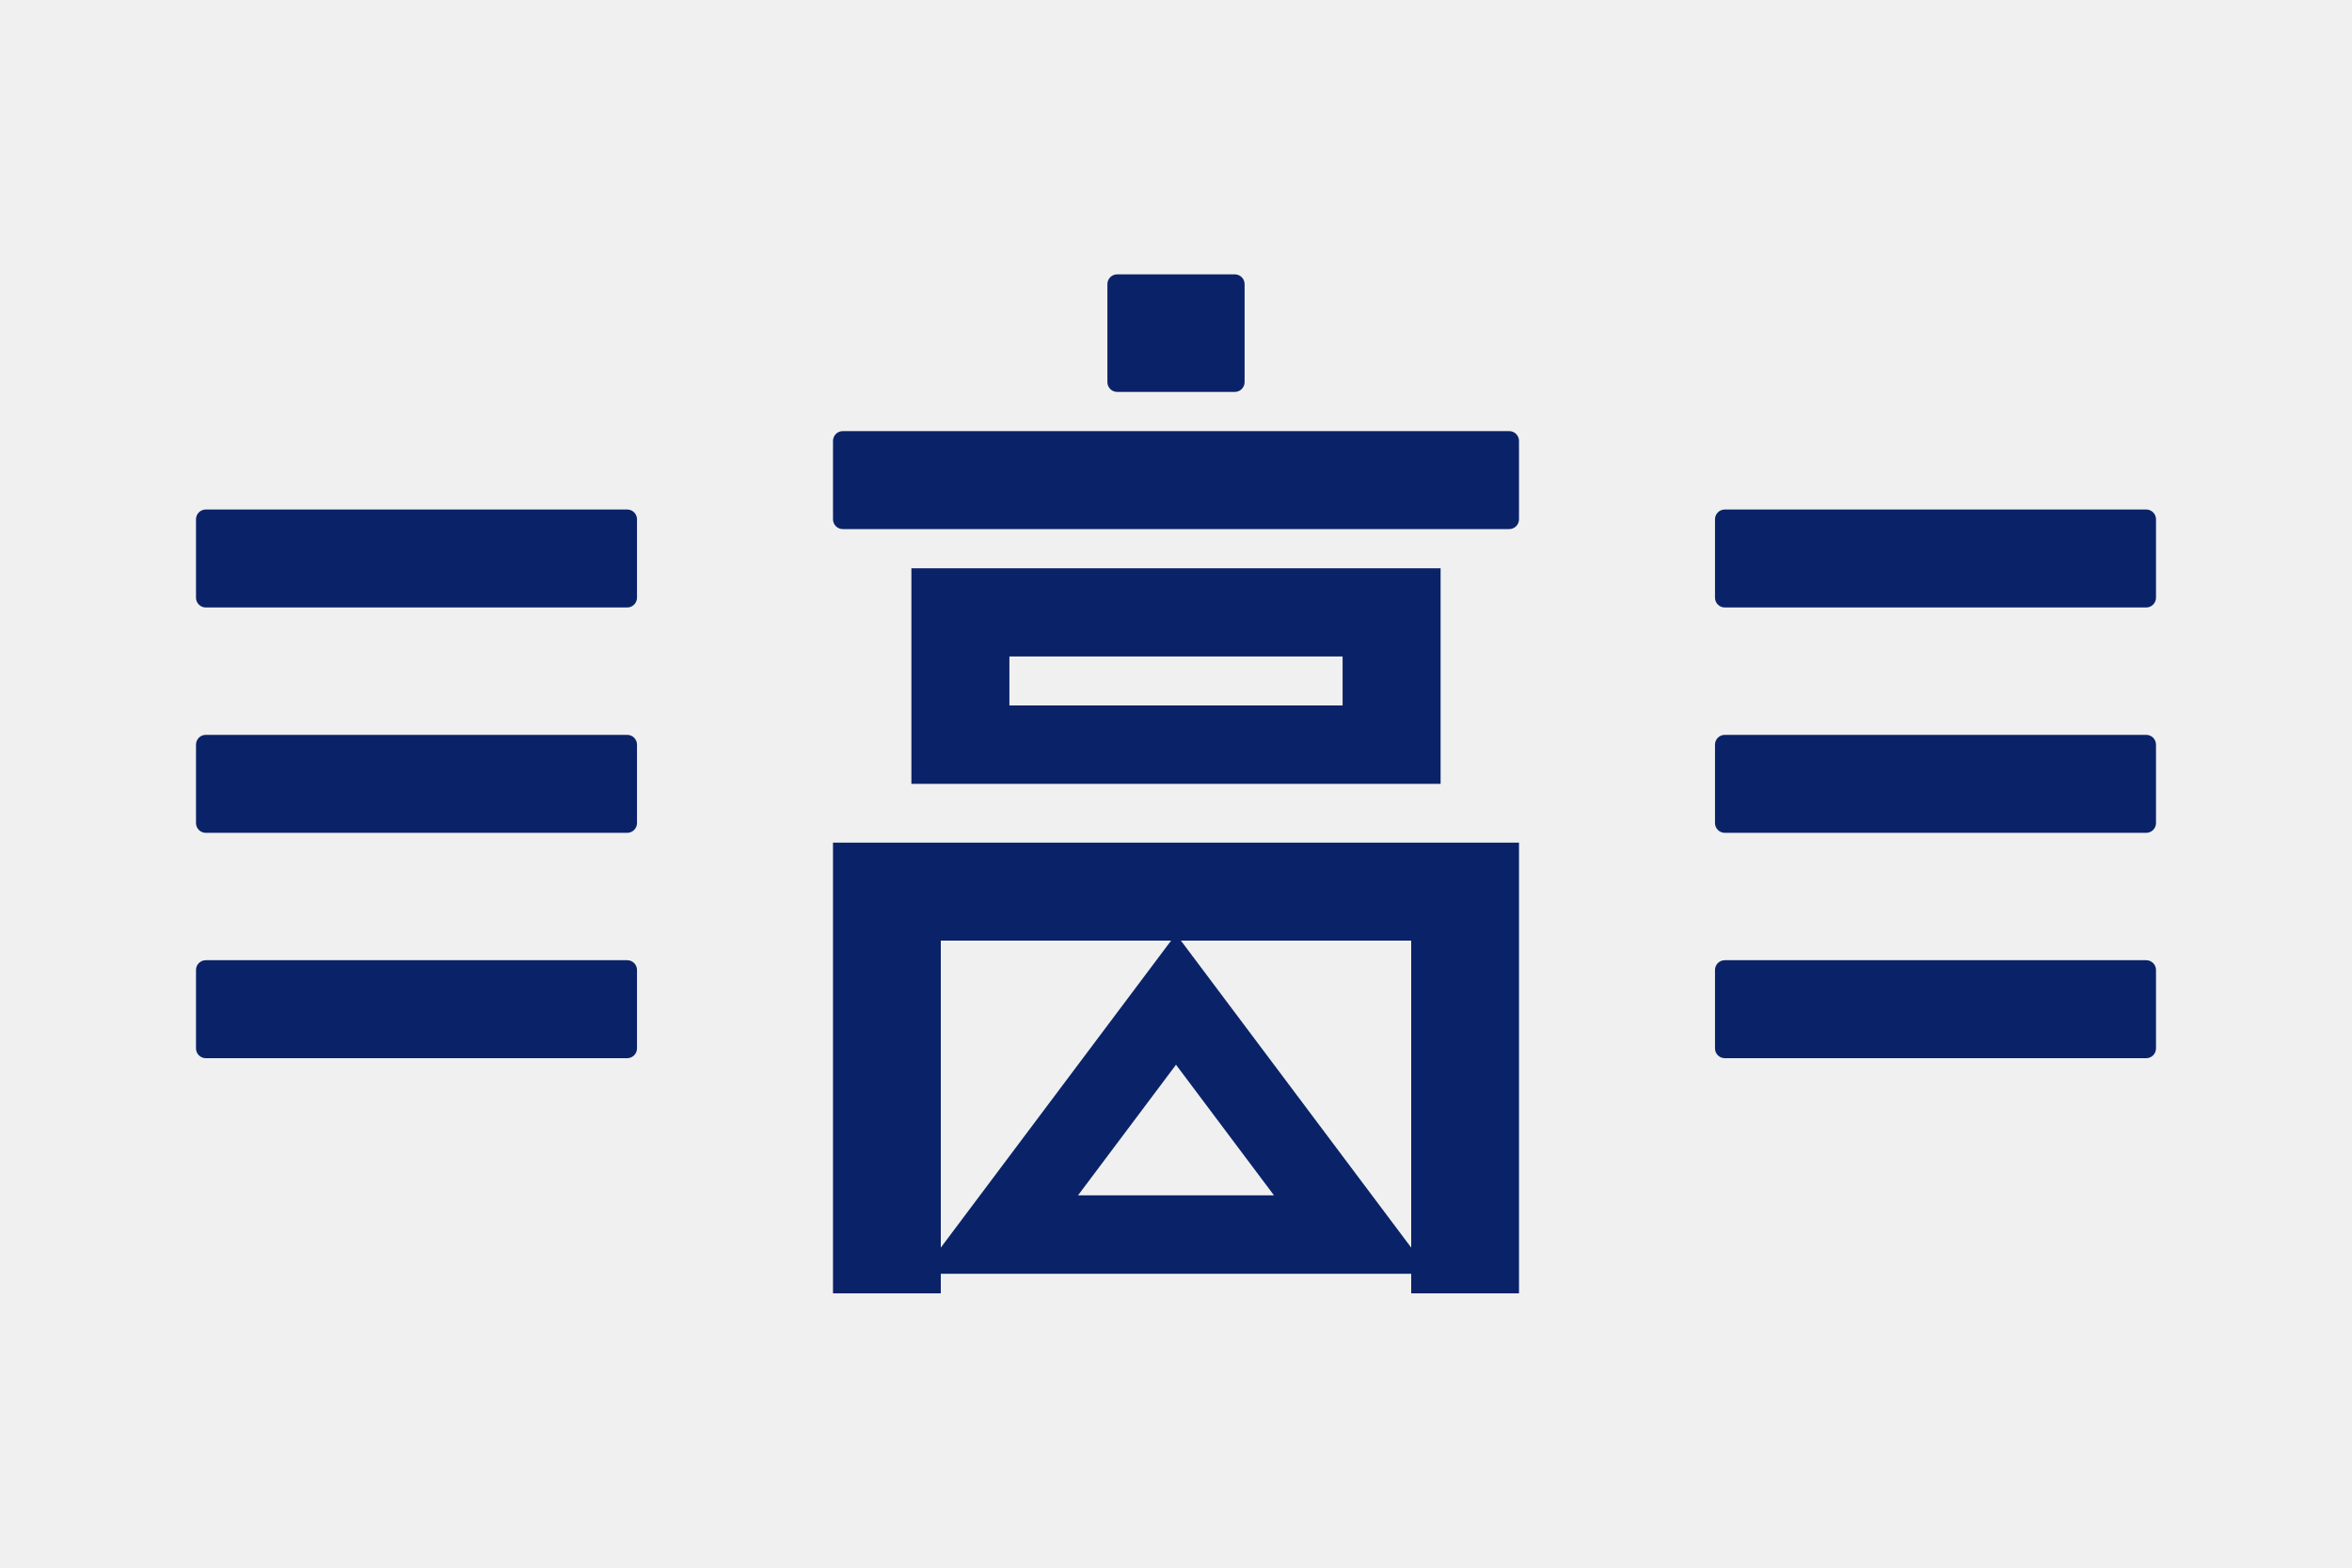
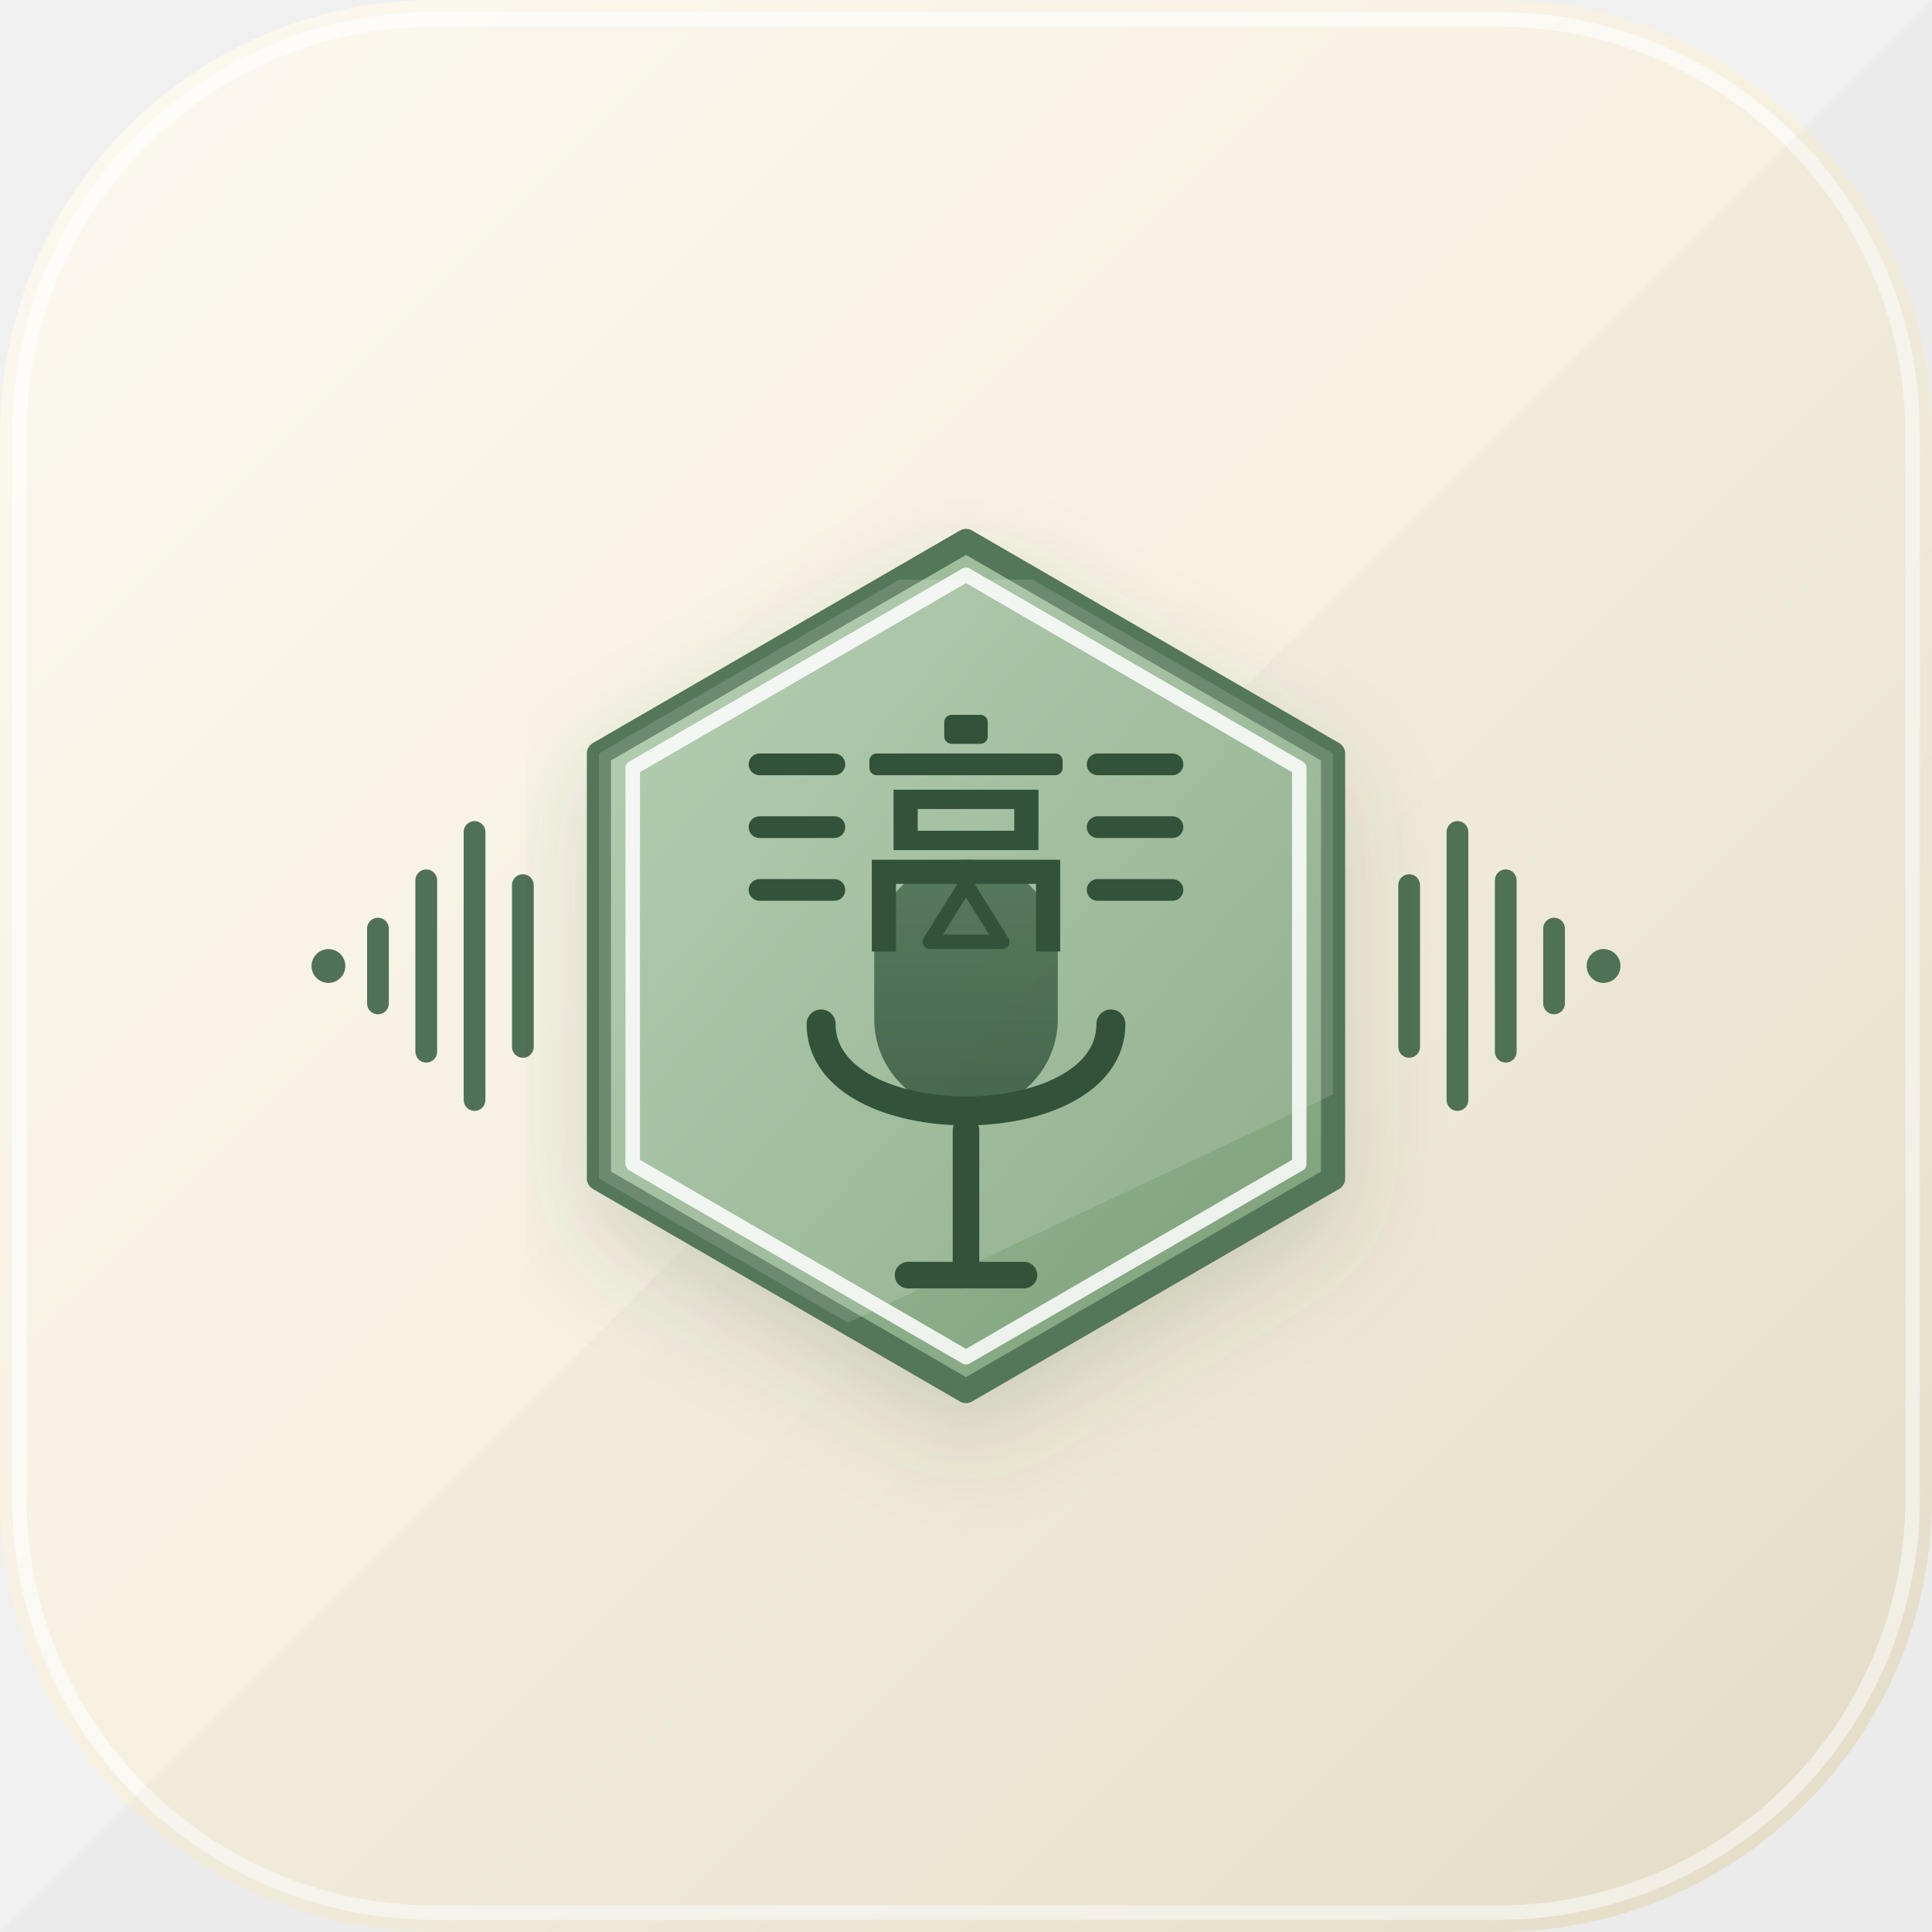
- <svg xmlns="http://www.w3.org/2000/svg" viewBox="0 0 240 160" width="100%" height="100%">
-   <g fill="#0A2368">
-     <rect x="20" y="52" width="45" height="10" rx="1" />
-     <rect x="20" y="75" width="45" height="10" rx="1" />
-     <rect x="20" y="98" width="45" height="10" rx="1" />
-     <rect x="113" y="28" width="14" height="12" rx="1" />
-     <rect x="85" y="44" width="70" height="10" rx="1" />
-     <path d="M 93 58 L 147 58 L 147 80 L 93 80 Z M 103 67 L 103 72 L 137 72 L 137 67 Z" fill-rule="evenodd" />
-     <path d="M 85 86 L 155 86 L 155 132 L 144 132 L 144 96 L 96 96 L 96 132 L 85 132 Z" />
-     <polygon points="120,102 102,126 138,126" fill="none" stroke="#0A2368" stroke-width="8" stroke-linejoin="miter" />
-     <rect x="175" y="52" width="45" height="10" rx="1" />
-     <rect x="175" y="75" width="45" height="10" rx="1" />
-     <rect x="175" y="98" width="45" height="10" rx="1" />
+ <svg xmlns="http://www.w3.org/2000/svg" viewBox="0 0 400 400" width="100%" height="100%">
+   <defs>
+     <linearGradient id="bgGrad" x1="0%" y1="0%" x2="100%" y2="100%">
+       <stop offset="0%" stop-color="#FCF9F1" />
+       <stop offset="60%" stop-color="#F4EEDC" />
+       <stop offset="100%" stop-color="#E8DFCA" />
+     </linearGradient>
+     <linearGradient id="hexGrad" x1="0%" y1="0%" x2="100%" y2="100%">
+       <stop offset="0%" stop-color="#ABC7A7" />
+       <stop offset="50%" stop-color="#93B490" />
+       <stop offset="100%" stop-color="#7B9E78" />
+     </linearGradient>
+     <linearGradient id="micGrad" x1="0%" y1="0%" x2="0%" y2="100%">
+       <stop offset="0%" stop-color="#4F7155" />
+       <stop offset="100%" stop-color="#3D5F45" />
+     </linearGradient>
+     <filter id="softShadow" x="-10%" y="-10%" width="130%" height="130%">
+       <feDropShadow dx="0" dy="8" stdDeviation="10" flood-color="#3A533E" flood-opacity="0.18" />
+     </filter>
+     <clipPath id="hexClip">
+       <polygon points="200,112 276,156 276,244 200,288 124,244 124,156" />
+     </clipPath>
+   </defs>
+   <rect width="400" height="400" rx="90" fill="url(#bgGrad)" />
+   <rect width="392" height="392" x="4" y="4" rx="86" fill="none" stroke="#FFFFFF" stroke-width="3" opacity="0.6" />
+   <path d="M 0 400 L 400 0 L 400 400 Z" fill="#2D2926" opacity="0.025" />
+   <g fill="#4F7155">
+     <circle cx="68" cy="200" r="3.5" />
+     <rect x="76" y="190" width="4.5" height="20" rx="2.25" />
+     <rect x="86" y="180" width="4.5" height="40" rx="2.25" />
+     <rect x="96" y="170" width="4.5" height="60" rx="2.25" />
+     <rect x="106" y="181" width="4.5" height="38" rx="2.25" />
+   </g>
+   <g fill="#4F7155">
+     <rect x="289.5" y="181" width="4.5" height="38" rx="2.25" />
+     <rect x="299.5" y="170" width="4.5" height="60" rx="2.25" />
+     <rect x="309.5" y="180" width="4.5" height="40" rx="2.25" />
+     <rect x="319.5" y="190" width="4.5" height="20" rx="2.25" />
+     <circle cx="332" cy="200" r="3.5" />
+   </g>
+   <g filter="url(#softShadow)">
+     <polygon points="200,112 276,156 276,244 200,288 124,244 124,156" fill="url(#hexGrad)" stroke="#537759" stroke-width="5" stroke-linejoin="round" />
+   </g>
+   <polygon points="200,119 269,159 269,241 200,281 131,241 131,159" fill="none" stroke="#FFFFFF" stroke-width="3" stroke-linejoin="round" opacity="0.85" />
+   <g clip-path="url(#hexClip)">
+     <path d="M 120 120 L 290 120 L 290 220 L 120 300 Z" fill="#FFFFFF" opacity="0.14" />
+     <rect x="181" y="178" width="38" height="52" rx="19" fill="url(#micGrad)" opacity="0.9" />
+     <path d="M 170 212 C 170 236, 230 236, 230 212" fill="none" stroke="#32523A" stroke-width="6" stroke-linecap="round" />
+     <path d="M 200 234 L 200 264 M 188 264 L 212 264" fill="none" stroke="#32523A" stroke-width="5.5" stroke-linecap="round" />
+   </g>
+   <g fill="#32523A">
+     <rect x="155" y="156" width="20" height="4.5" rx="2.25" />
+     <rect x="155" y="169" width="20" height="4.5" rx="2.25" />
+     <rect x="155" y="182" width="20" height="4.5" rx="2.25" />
+     <rect x="195.5" y="148" width="9" height="6" rx="1.5" />
+     <rect x="180" y="156" width="40" height="4.5" rx="1.5" />
+     <path d="M 185 163.5 L 215 163.5 L 215 176 L 185 176 Z M 190 167.5 L 190 172 L 210 172 L 210 167.5 Z" fill-rule="evenodd" />
+     <path d="M 180.5 178 L 219.5 178 L 219.5 197 L 214.5 197 L 214.5 183 L 185.5 183 L 185.5 197 L 180.5 197 Z" />
+     <polygon points="200,183 192.5,195 207.5,195" fill="none" stroke="#32523A" stroke-width="3" stroke-linejoin="round" />
+     <rect x="225" y="156" width="20" height="4.5" rx="2.25" />
+     <rect x="225" y="169" width="20" height="4.5" rx="2.25" />
+     <rect x="225" y="182" width="20" height="4.5" rx="2.25" />
  </g>
</svg>
